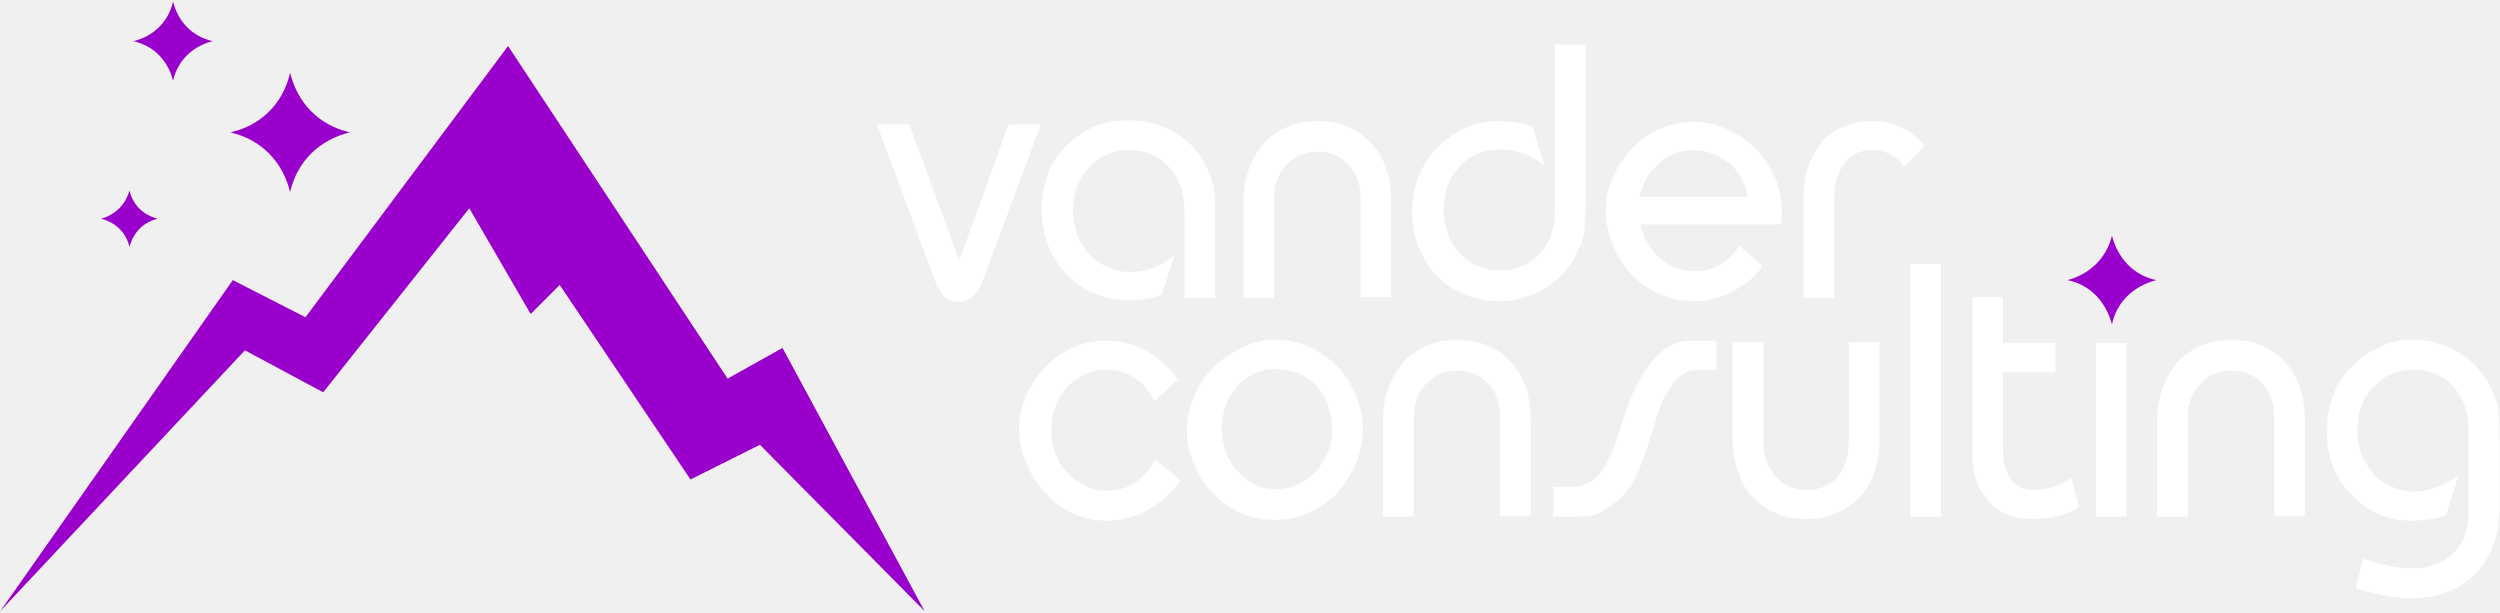
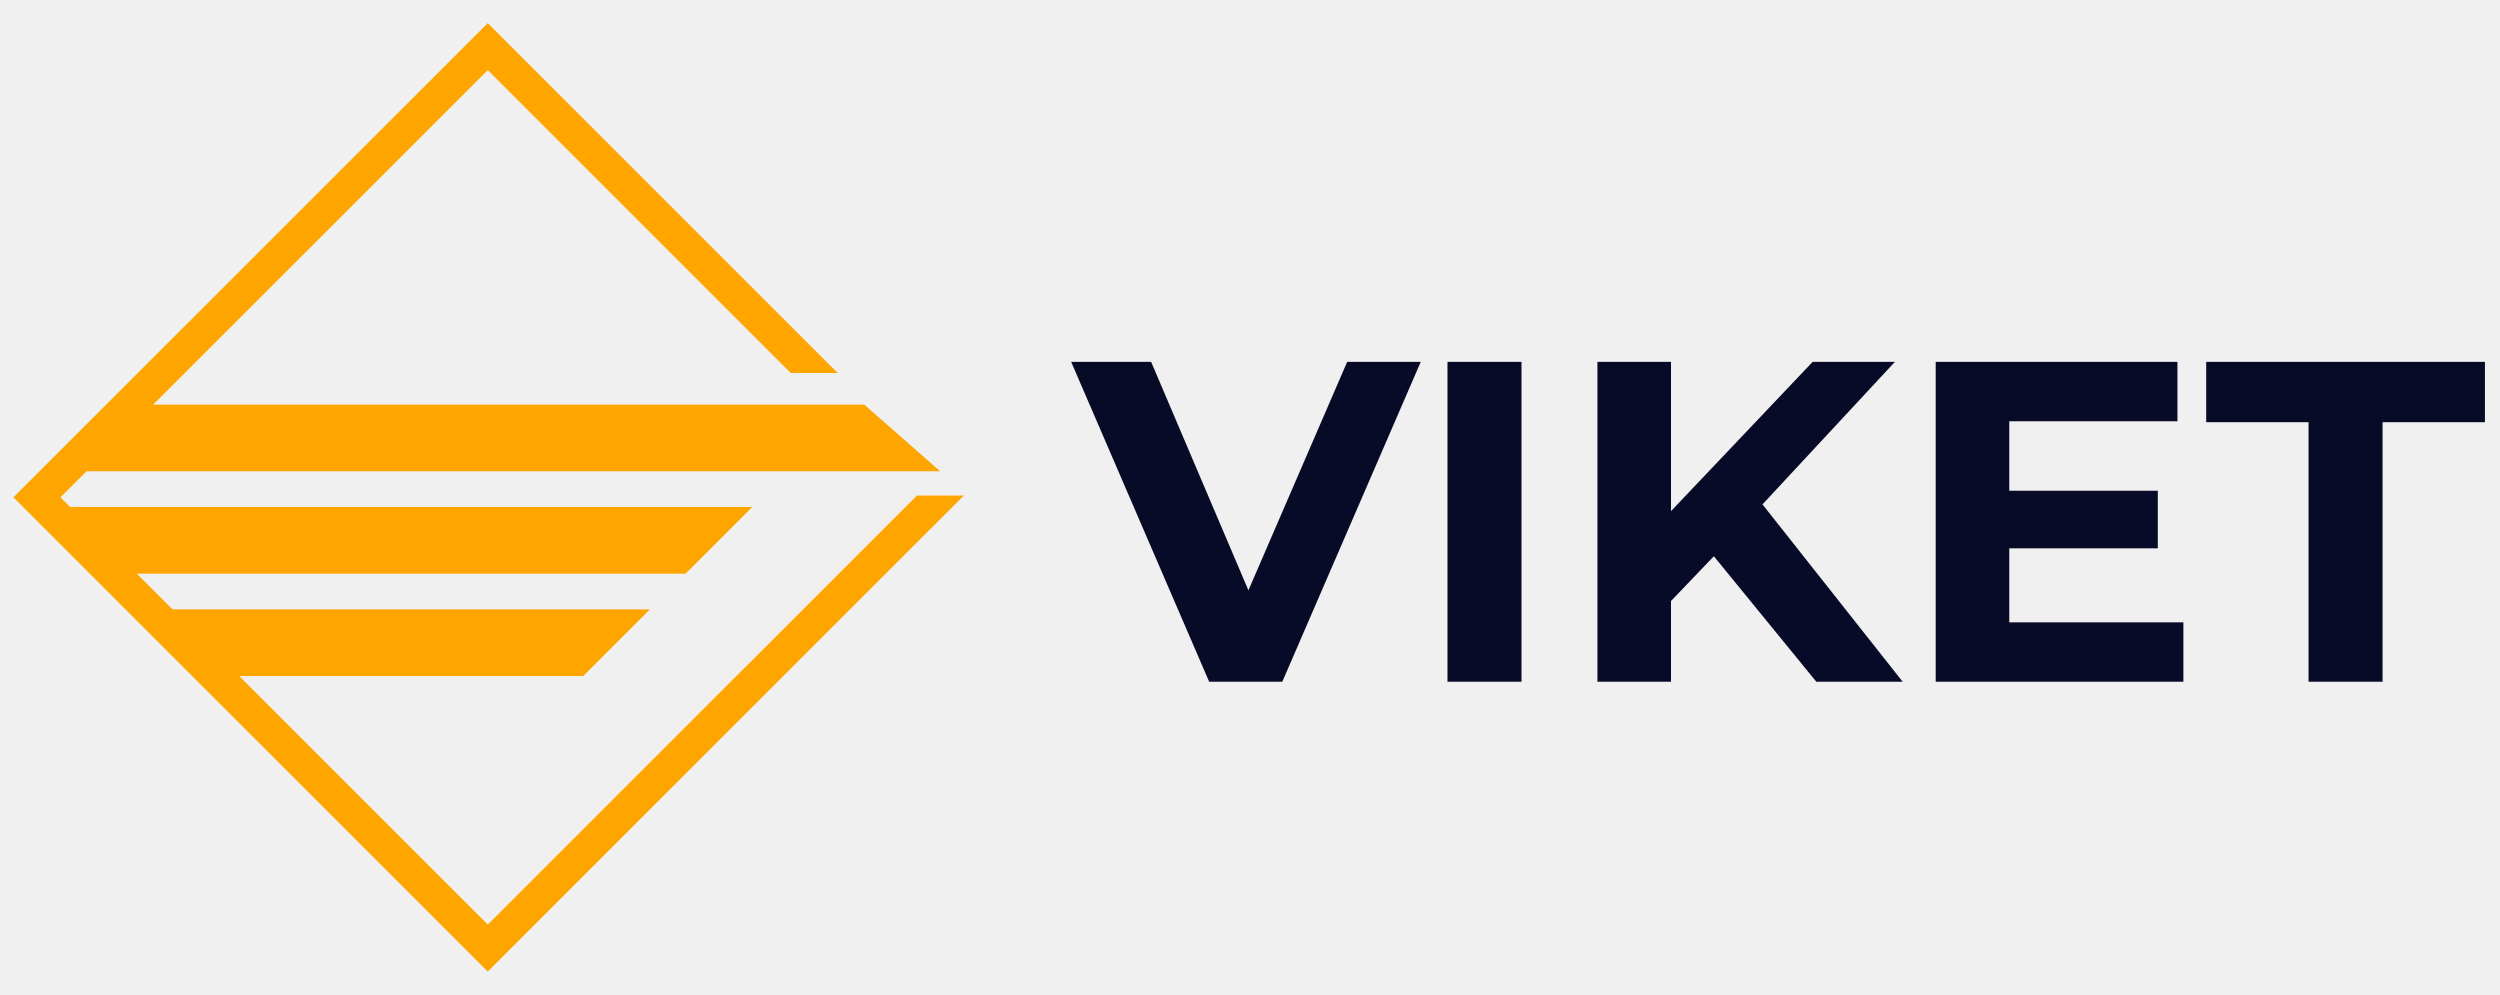
- <svg xmlns="http://www.w3.org/2000/svg" width="249" height="61" viewBox="0 0 249 61" fill="none">
-   <path fill-rule="evenodd" clip-rule="evenodd" d="M0.033 60.861L23.187 27.898L30.423 31.597L50.602 4.583L72.47 37.707L77.937 34.652L92.087 60.861L75.686 44.299L68.772 47.756L55.748 28.381L52.853 31.275L46.743 20.743L32.191 39.074L24.393 34.893L0.033 60.861Z" fill="#9900CC" />
-   <path fill-rule="evenodd" clip-rule="evenodd" d="M28.895 7.236C29.619 10.211 31.709 12.462 34.845 13.186C31.87 13.909 29.619 16 28.895 19.135C28.172 16.16 26.081 13.909 22.946 13.186C25.84 12.543 28.172 10.452 28.895 7.236Z" fill="#9900CC" />
-   <path fill-rule="evenodd" clip-rule="evenodd" d="M17.238 0.161C17.72 2.091 19.087 3.618 21.177 4.101C19.248 4.583 17.72 5.95 17.238 8.04C16.755 6.111 15.389 4.583 13.298 4.101C15.228 3.618 16.755 2.252 17.238 0.161Z" fill="#9900CC" />
-   <path fill-rule="evenodd" clip-rule="evenodd" d="M12.896 18.974C13.218 20.341 14.183 21.386 15.71 21.788C14.343 22.11 13.298 23.075 12.896 24.602C12.575 23.235 11.61 22.19 10.082 21.788C11.449 21.386 12.494 20.421 12.896 18.974Z" fill="#9900CC" />
-   <path d="M93.132 27.979L87.344 12.382H90.56L95.544 25.969L100.449 12.382H103.664L97.876 27.979C97.393 29.346 96.59 30.069 95.464 30.069C94.901 30.069 94.499 29.908 94.097 29.587C93.776 29.185 93.454 28.702 93.132 27.979ZM121.03 22.431V29.667H117.975V21.065C117.975 19.215 117.493 17.768 116.448 16.643C115.402 15.517 114.116 14.954 112.508 14.954C110.9 14.954 109.533 15.517 108.488 16.643C107.443 17.768 106.88 19.215 106.88 20.904C106.88 21.788 107.041 22.672 107.282 23.396C107.604 24.12 108.006 24.763 108.488 25.326C108.971 25.888 109.614 26.29 110.337 26.612C111.061 26.934 111.784 27.094 112.588 27.094C114.116 27.094 115.563 26.532 116.93 25.486L115.724 29.346C114.759 29.747 113.553 29.908 112.267 29.908C111.141 29.908 110.096 29.667 109.051 29.265C108.006 28.863 107.121 28.22 106.317 27.416C105.514 26.612 104.951 25.728 104.468 24.602C103.986 23.477 103.745 22.27 103.745 20.904C103.745 19.617 103.986 18.412 104.388 17.286C104.79 16.16 105.433 15.276 106.237 14.472C107.041 13.668 107.925 13.105 108.971 12.623C110.016 12.14 111.141 11.98 112.428 11.98C114.036 11.98 115.563 12.382 117.01 13.186C118.377 13.99 119.422 15.115 120.146 16.643C120.387 17.125 120.548 17.608 120.709 18.009C120.869 18.412 120.95 18.894 120.95 19.296C121.03 19.698 121.03 20.18 121.03 20.663C121.03 21.306 121.03 21.788 121.03 22.431ZM126.899 19.698V29.667H123.844V20.261C123.844 18.974 124.005 17.849 124.407 16.803C124.809 15.758 125.291 14.954 125.934 14.231C126.578 13.507 127.382 13.025 128.266 12.623C129.15 12.221 130.115 12.06 131.241 12.06C133.411 12.06 135.18 12.784 136.547 14.231C137.913 15.678 138.557 17.688 138.557 20.18V29.587H135.502V19.698C135.502 18.331 135.1 17.206 134.296 16.402C133.492 15.517 132.447 15.115 131.241 15.115C129.954 15.115 128.909 15.598 128.105 16.482C127.301 17.286 126.899 18.412 126.899 19.698ZM154.877 20.984V4.422H157.932V19.617C157.932 20.823 157.932 21.788 157.852 22.592C157.772 23.396 157.53 24.28 157.048 25.245C156.324 26.692 155.279 27.818 153.912 28.702C152.546 29.506 151.018 29.989 149.33 29.989C148.124 29.989 146.918 29.747 145.873 29.346C144.828 28.863 143.863 28.3 143.139 27.496C142.335 26.692 141.773 25.728 141.29 24.602C140.808 23.477 140.647 22.27 140.647 20.984C140.647 19.778 140.888 18.653 141.29 17.527C141.773 16.482 142.335 15.517 143.139 14.713C143.943 13.909 144.828 13.266 145.873 12.784C146.918 12.301 148.044 12.06 149.169 12.06C150.375 12.06 151.501 12.221 152.626 12.623L153.832 16.482C152.465 15.437 151.018 14.874 149.491 14.874C147.802 14.874 146.436 15.437 145.39 16.562C144.345 17.688 143.782 19.135 143.782 20.823C143.782 22.672 144.345 24.12 145.39 25.245C146.436 26.371 147.802 26.934 149.41 26.934C151.018 26.934 152.385 26.371 153.35 25.245C154.314 24.28 154.877 22.833 154.877 20.984ZM159.942 20.984C159.942 19.778 160.183 18.653 160.666 17.608C161.148 16.562 161.791 15.598 162.515 14.794C163.319 13.99 164.203 13.347 165.248 12.864C166.294 12.382 167.419 12.14 168.625 12.14C169.831 12.14 170.957 12.382 172.002 12.864C173.047 13.347 174.012 13.99 174.816 14.794C175.62 15.598 176.263 16.562 176.745 17.608C177.228 18.653 177.469 19.778 177.469 20.984C177.469 21.467 177.469 21.869 177.388 22.351H163.399C163.641 23.637 164.284 24.763 165.248 25.647C166.213 26.532 167.419 27.014 168.706 27.014C170.635 27.014 172.163 26.13 173.288 24.441L175.539 26.532C174.816 27.577 173.771 28.381 172.565 29.024C171.359 29.667 170.072 29.989 168.706 29.989C167.5 29.989 166.294 29.747 165.248 29.265C164.203 28.783 163.239 28.14 162.515 27.335C161.711 26.532 161.148 25.567 160.666 24.441C160.183 23.316 159.942 22.19 159.942 20.984ZM168.625 14.954C167.258 14.954 166.133 15.437 165.168 16.321C164.203 17.206 163.56 18.331 163.319 19.617H174.092C173.851 18.251 173.208 17.125 172.243 16.241C171.117 15.437 169.992 14.954 168.625 14.954ZM182.695 19.698V29.667H179.64V19.698C179.64 18.412 179.8 17.286 180.202 16.321C180.604 15.356 181.087 14.552 181.649 13.909C182.293 13.266 183.016 12.784 183.82 12.543C184.624 12.221 185.508 12.06 186.473 12.06C188.564 12.06 190.332 12.864 191.699 14.552L189.609 16.643C189.368 16.16 188.966 15.758 188.403 15.437C187.84 15.115 187.197 14.954 186.554 14.954C185.267 14.954 184.303 15.356 183.74 16.241C183.016 17.206 182.695 18.251 182.695 19.698ZM101.494 42.772C101.494 41.566 101.735 40.44 102.217 39.395C102.7 38.35 103.343 37.385 104.066 36.581C104.87 35.777 105.755 35.134 106.8 34.652C107.845 34.169 108.971 33.928 110.177 33.928C112.99 33.928 115.402 35.215 117.332 37.787L115 39.958C114.518 38.993 113.875 38.189 112.99 37.626C112.106 37.064 111.141 36.822 110.177 36.822C109.373 36.822 108.649 36.983 108.006 37.305C107.363 37.626 106.719 38.028 106.237 38.591C105.755 39.154 105.353 39.797 105.112 40.521C104.79 41.244 104.71 42.048 104.71 42.852C104.71 43.656 104.87 44.46 105.112 45.184C105.433 45.907 105.755 46.55 106.317 47.113C106.8 47.676 107.443 48.078 108.086 48.4C108.729 48.721 109.453 48.882 110.257 48.882C111.383 48.882 112.347 48.56 113.151 47.998C113.955 47.435 114.598 46.631 115.081 45.746L117.573 47.837C116.769 49.043 115.724 50.008 114.438 50.731C113.151 51.455 111.784 51.857 110.257 51.857C109.051 51.857 107.925 51.615 106.88 51.133C105.835 50.651 104.87 50.008 104.147 49.123C103.343 48.319 102.7 47.354 102.298 46.229C101.735 45.103 101.494 43.978 101.494 42.772ZM127.06 33.848C128.266 33.848 129.391 34.089 130.437 34.571C131.482 35.054 132.447 35.697 133.17 36.501C133.974 37.305 134.617 38.27 135.019 39.395C135.502 40.44 135.743 41.566 135.743 42.772C135.743 43.978 135.502 45.103 135.019 46.229C134.537 47.274 133.974 48.239 133.17 49.123C132.366 49.927 131.482 50.57 130.356 51.053C129.311 51.535 128.105 51.776 126.899 51.776C125.693 51.776 124.568 51.535 123.522 51.053C122.477 50.57 121.513 49.927 120.789 49.123C119.985 48.319 119.342 47.354 118.94 46.229C118.457 45.184 118.216 43.978 118.216 42.852C118.216 41.646 118.457 40.521 118.94 39.475C119.422 38.43 119.985 37.466 120.789 36.662C121.593 35.858 122.477 35.215 123.522 34.732C124.728 34.089 125.854 33.848 127.06 33.848ZM127.06 36.742C126.256 36.742 125.532 36.903 124.889 37.224C124.246 37.546 123.603 38.028 123.201 38.511C122.718 39.074 122.316 39.717 122.075 40.44C121.834 41.164 121.673 41.887 121.673 42.691C121.673 43.495 121.834 44.219 122.075 44.943C122.316 45.666 122.718 46.309 123.201 46.872C123.683 47.435 124.246 47.837 124.889 48.239C125.532 48.56 126.336 48.721 127.14 48.721C127.864 48.721 128.587 48.56 129.311 48.239C129.954 47.917 130.597 47.515 131.08 46.952C131.562 46.39 131.964 45.746 132.286 45.023C132.607 44.299 132.688 43.495 132.688 42.691C132.688 41.887 132.527 41.083 132.286 40.36C131.964 39.636 131.643 38.993 131.08 38.43C130.597 37.867 129.954 37.466 129.311 37.144C128.507 36.903 127.783 36.742 127.06 36.742ZM140.808 41.485V51.455H137.753V42.048C137.753 40.762 137.914 39.636 138.315 38.591C138.717 37.546 139.2 36.742 139.843 36.018C140.486 35.295 141.29 34.812 142.175 34.41C143.059 34.008 144.024 33.848 145.149 33.848C147.32 33.848 149.089 34.571 150.455 36.018C151.822 37.466 152.465 39.475 152.465 41.968V51.374H149.41V41.485C149.41 40.119 149.008 38.993 148.204 38.189C147.4 37.305 146.355 36.903 145.149 36.903C143.863 36.903 142.818 37.385 142.014 38.27C141.21 39.074 140.808 40.199 140.808 41.485ZM157.209 51.455H154.716V48.48H156.566C157.128 48.48 157.611 48.4 158.093 48.158C158.576 47.998 158.978 47.596 159.379 47.113C159.781 46.631 160.183 45.988 160.505 45.103C160.907 44.299 161.229 43.174 161.631 41.887C162.435 39.315 163.399 37.305 164.605 35.938C165.731 34.571 167.017 33.928 168.464 33.928H170.957V36.822H169.108C168.384 36.822 167.741 37.064 167.258 37.546C166.696 38.028 166.294 38.672 165.892 39.395C165.49 40.119 165.168 40.923 164.927 41.807C164.686 42.611 164.445 43.415 164.203 44.139C163.882 45.103 163.56 46.068 163.158 46.952C162.756 47.837 162.354 48.56 161.791 49.203C161.229 49.847 160.585 50.329 159.862 50.731C159.138 51.294 158.254 51.455 157.209 51.455ZM184.142 44.139V34.089H187.197V43.576C187.197 46.148 186.554 48.158 185.187 49.525C183.82 50.972 182.051 51.696 179.881 51.696C178.675 51.696 177.63 51.455 176.745 51.053C175.861 50.651 175.057 50.088 174.414 49.364C173.771 48.641 173.369 47.756 173.047 46.792C172.725 45.827 172.565 44.701 172.565 43.576V34.089H175.62V44.139C175.62 45.425 176.022 46.47 176.826 47.435C177.63 48.319 178.675 48.801 179.961 48.801C181.167 48.801 182.212 48.4 183.016 47.515C183.74 46.631 184.142 45.505 184.142 44.139ZM190.252 26.29H193.307V51.455H190.252V26.29ZM196.443 45.344V29.587H199.498V34.169H204.723V37.064H199.498V44.782C199.498 46.068 199.739 47.033 200.302 47.756C200.864 48.4 201.507 48.801 202.392 48.801C203.919 48.801 205.206 48.4 206.331 47.596L207.055 50.57C206.492 50.892 205.769 51.213 204.884 51.374C204 51.615 203.196 51.696 202.472 51.696C200.623 51.696 199.096 51.133 198.05 49.927C197.005 48.721 196.443 47.194 196.443 45.344ZM208.743 34.169H211.798V51.455H208.743V34.169ZM217.908 41.485V51.455H214.853V42.048C214.853 40.762 215.014 39.636 215.416 38.591C215.818 37.546 216.301 36.742 216.944 36.018C217.587 35.295 218.391 34.812 219.275 34.41C220.16 34.008 221.124 33.848 222.25 33.848C224.421 33.848 226.189 34.571 227.556 36.018C228.923 37.466 229.566 39.475 229.566 41.968V51.374H226.511V41.485C226.511 40.119 226.109 38.993 225.305 38.189C224.501 37.305 223.456 36.903 222.25 36.903C220.964 36.903 219.918 37.385 219.114 38.27C218.31 39.074 217.908 40.199 217.908 41.485ZM240.339 33.848C242.028 33.848 243.555 34.33 244.922 35.134C246.289 35.938 247.334 37.064 248.057 38.591C248.54 39.556 248.861 40.44 248.861 41.325C248.942 42.129 248.942 43.174 248.942 44.299V50.49C248.942 53.304 248.138 55.555 246.53 57.163C244.922 58.771 242.832 59.575 240.098 59.575C238.651 59.575 236.802 59.253 234.631 58.61L235.355 55.635C237.204 56.279 238.812 56.6 240.178 56.6C241.947 56.6 243.314 56.118 244.359 55.072C245.404 54.027 245.887 52.661 245.887 50.812V42.933C245.887 41.083 245.404 39.636 244.359 38.511C243.314 37.385 242.028 36.822 240.42 36.822C238.812 36.822 237.445 37.385 236.4 38.511C235.355 39.636 234.792 41.083 234.792 42.772C234.792 43.656 234.953 44.541 235.194 45.264C235.515 45.988 235.917 46.631 236.4 47.194C236.882 47.756 237.525 48.158 238.249 48.48C238.972 48.801 239.696 48.962 240.5 48.962C241.947 48.962 243.394 48.4 244.841 47.354L243.636 51.294C242.51 51.696 241.384 51.857 240.178 51.857C238.41 51.857 236.882 51.374 235.515 50.41C234.309 49.525 233.345 48.48 232.702 47.194C232.058 45.907 231.737 44.46 231.737 42.933C231.737 41.646 231.978 40.44 232.38 39.395C232.782 38.27 233.425 37.305 234.229 36.501C235.033 35.697 235.917 35.054 236.963 34.652C237.927 34.008 239.133 33.848 240.339 33.848Z" fill="white" />
-   <path fill-rule="evenodd" clip-rule="evenodd" d="M210.351 23.477C210.914 25.647 212.441 27.416 214.773 27.898C212.602 28.461 210.834 29.989 210.351 32.32C209.788 30.149 208.261 28.381 205.929 27.898C208.02 27.335 209.788 25.808 210.351 23.477Z" fill="#9900CC" />
+ <svg xmlns="http://www.w3.org/2000/svg" width="93" height="37" viewBox="0 0 93 37" fill="none">
+   <path fill-rule="evenodd" clip-rule="evenodd" d="M18.517 1.734L18.145 1.361L17.772 1.734L1.374 18.128L1.001 18.5L1.374 18.872L17.772 35.267L18.145 35.639L18.517 35.267L34.916 18.872L35.001 18.787H34.256L34.171 18.872L18.517 34.522L18.145 34.895L17.772 34.522L2.118 18.872L1.746 18.5L2.118 18.128L17.772 2.478L18.145 2.106L18.517 2.478L29.564 13.522H30.309L18.517 1.734Z" fill="#FFA500" />
+   <path d="M18.145 1.361L18.395 1.111L18.145 0.86L17.894 1.111L18.145 1.361ZM18.517 1.734L18.267 1.984L18.267 1.984L18.517 1.734ZM17.772 1.734L18.023 1.984L18.023 1.984L17.772 1.734ZM1.374 18.128L1.624 18.379H1.624L1.374 18.128ZM1.001 18.5L0.751 18.25L0.5 18.5L0.751 18.751L1.001 18.5ZM1.374 18.872L1.123 19.123L1.123 19.123L1.374 18.872ZM17.772 35.267L17.522 35.517L17.772 35.267ZM18.145 35.639L17.894 35.89L18.145 36.14L18.395 35.89L18.145 35.639ZM18.517 35.267L18.768 35.517L18.517 35.267ZM34.916 18.872L34.666 18.622V18.622L34.916 18.872ZM35.001 18.787L35.252 19.038L35.857 18.433H35.001V18.787ZM34.256 18.787V18.433H34.11L34.006 18.537L34.256 18.787ZM34.171 18.872L33.921 18.622V18.622L34.171 18.872ZM18.517 34.522L18.267 34.272H18.267L18.517 34.522ZM18.145 34.895L17.894 35.145L18.145 35.396L18.395 35.145L18.145 34.895ZM17.772 34.522L18.023 34.272H18.023L17.772 34.522ZM2.118 18.872L1.868 19.123L1.868 19.123L2.118 18.872ZM1.746 18.5L1.495 18.25L1.245 18.5L1.495 18.751L1.746 18.5ZM2.118 18.128L2.369 18.379H2.369L2.118 18.128ZM17.772 2.478L18.023 2.729L18.023 2.729L17.772 2.478ZM18.145 2.106L18.395 1.855L18.145 1.605L17.894 1.855L18.145 2.106ZM18.517 2.478L18.267 2.729L18.267 2.729L18.517 2.478ZM29.564 13.522L29.313 13.773L29.417 13.876H29.564V13.522ZM30.309 13.522V13.876H31.164L30.559 13.271L30.309 13.522ZM17.894 1.612L18.267 1.984L18.768 1.483L18.395 1.111L17.894 1.612ZM18.023 1.984L18.395 1.612L17.894 1.111L17.522 1.483L18.023 1.984ZM1.624 18.379L18.023 1.984L17.522 1.483L1.123 17.877L1.624 18.379ZM1.252 18.751L1.624 18.379L1.123 17.877L0.751 18.25L1.252 18.751ZM1.624 18.622L1.252 18.25L0.751 18.751L1.123 19.123L1.624 18.622ZM18.023 35.016L1.624 18.622L1.123 19.123L17.522 35.517L18.023 35.016ZM18.395 35.389L18.023 35.016L17.522 35.517L17.894 35.89L18.395 35.389ZM18.267 35.016L17.894 35.389L18.395 35.89L18.768 35.517L18.267 35.016ZM34.666 18.622L18.267 35.016L18.768 35.517L35.167 19.123L34.666 18.622ZM34.751 18.537L34.666 18.622L35.167 19.123L35.252 19.038L34.751 18.537ZM35.001 18.433H34.256V19.142H35.001V18.433ZM34.422 19.123L34.507 19.038L34.006 18.537L33.921 18.622L34.422 19.123ZM18.768 34.773L34.422 19.123L33.921 18.622L18.267 34.272L18.768 34.773ZM18.395 35.145L18.768 34.773L18.267 34.272L17.894 34.644L18.395 35.145ZM17.522 34.773L17.894 35.145L18.395 34.644L18.023 34.272L17.522 34.773ZM1.868 19.123L17.522 34.773L18.023 34.272L2.369 18.622L1.868 19.123ZM1.495 18.751L1.868 19.123L2.369 18.622L1.997 18.25L1.495 18.751ZM1.868 17.877L1.495 18.25L1.997 18.751L2.369 18.379L1.868 17.877ZM17.522 2.228L1.868 17.877L2.369 18.379L18.023 2.729L17.522 2.228ZM17.894 1.855L17.522 2.228L18.023 2.729L18.395 2.357L17.894 1.855ZM18.768 2.228L18.395 1.855L17.894 2.357L18.267 2.729L18.768 2.228ZM29.814 13.271L18.768 2.228L18.267 2.729L29.313 13.773L29.814 13.271ZM29.564 13.876H30.309V13.168H29.564V13.876ZM18.267 1.984L30.058 13.773L30.559 13.271L18.768 1.483L18.267 1.984Z" fill="#FFA500" />
+   <path d="M4.905 15.05H32.148L34.973 17.53H2.469L4.905 15.05Z" fill="#FFA500" />
+   <path d="M2.516 18.859H27.985L25.504 21.34H4.952L2.516 18.859Z" fill="#FFA500" />
+   <path d="M6.324 22.669H24.176L21.695 25.149H8.761L6.324 22.669Z" fill="#FFA500" />
+   <path d="M44.981 25.361L39.847 13.461H42.822L47.31 24.001H45.559L50.115 13.461H52.852L47.701 25.361H44.981ZM53.846 25.361V13.461H56.6V25.361H53.846ZM61.889 22.641L61.736 19.462L67.431 13.461H70.491L65.357 18.986L63.827 20.618L61.889 22.641ZM59.424 25.361V13.461H62.161V25.361H59.424ZM67.567 25.361L63.334 20.176L65.136 18.221L70.78 25.361H67.567ZM74.541 18.255H80.27V20.397H74.541V18.255ZM74.745 23.151H81.222V25.361H72.008V13.461H81.001V15.671H74.745V23.151ZM85.878 25.361V15.705H82.07V13.461H92.44V15.705H88.632V25.361H85.878Z" fill="#080B27" />
</svg>
